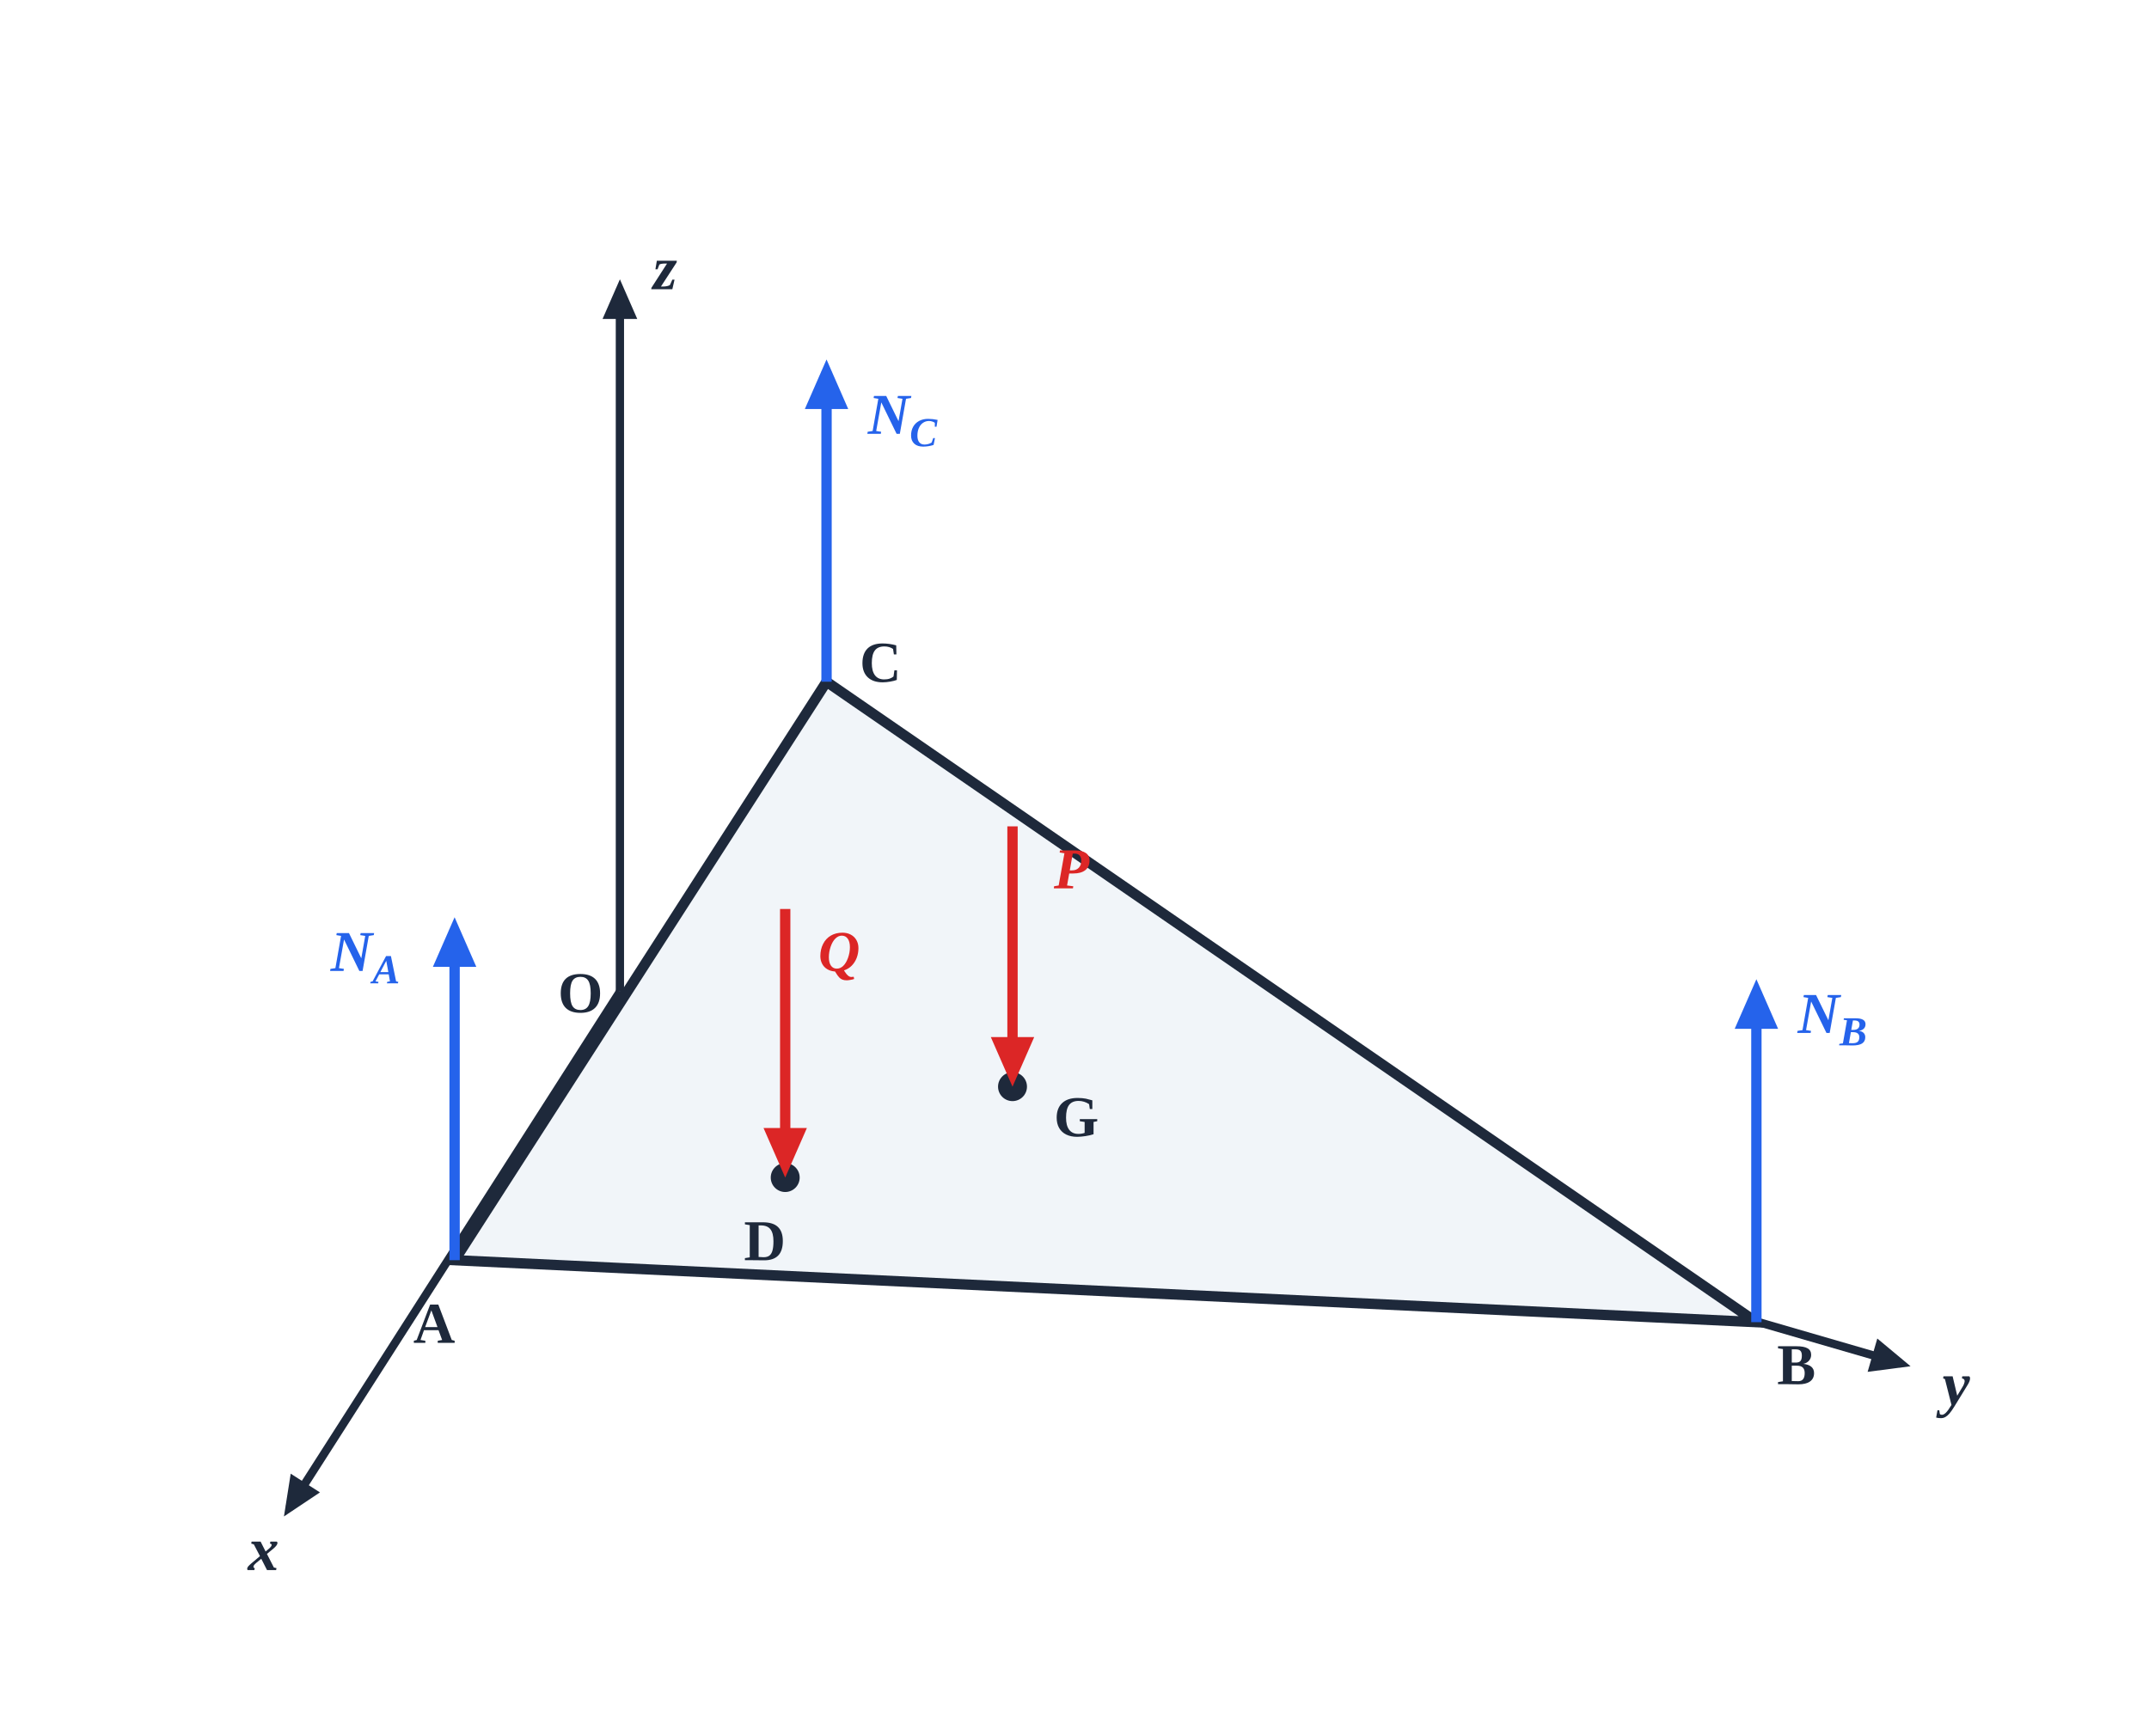
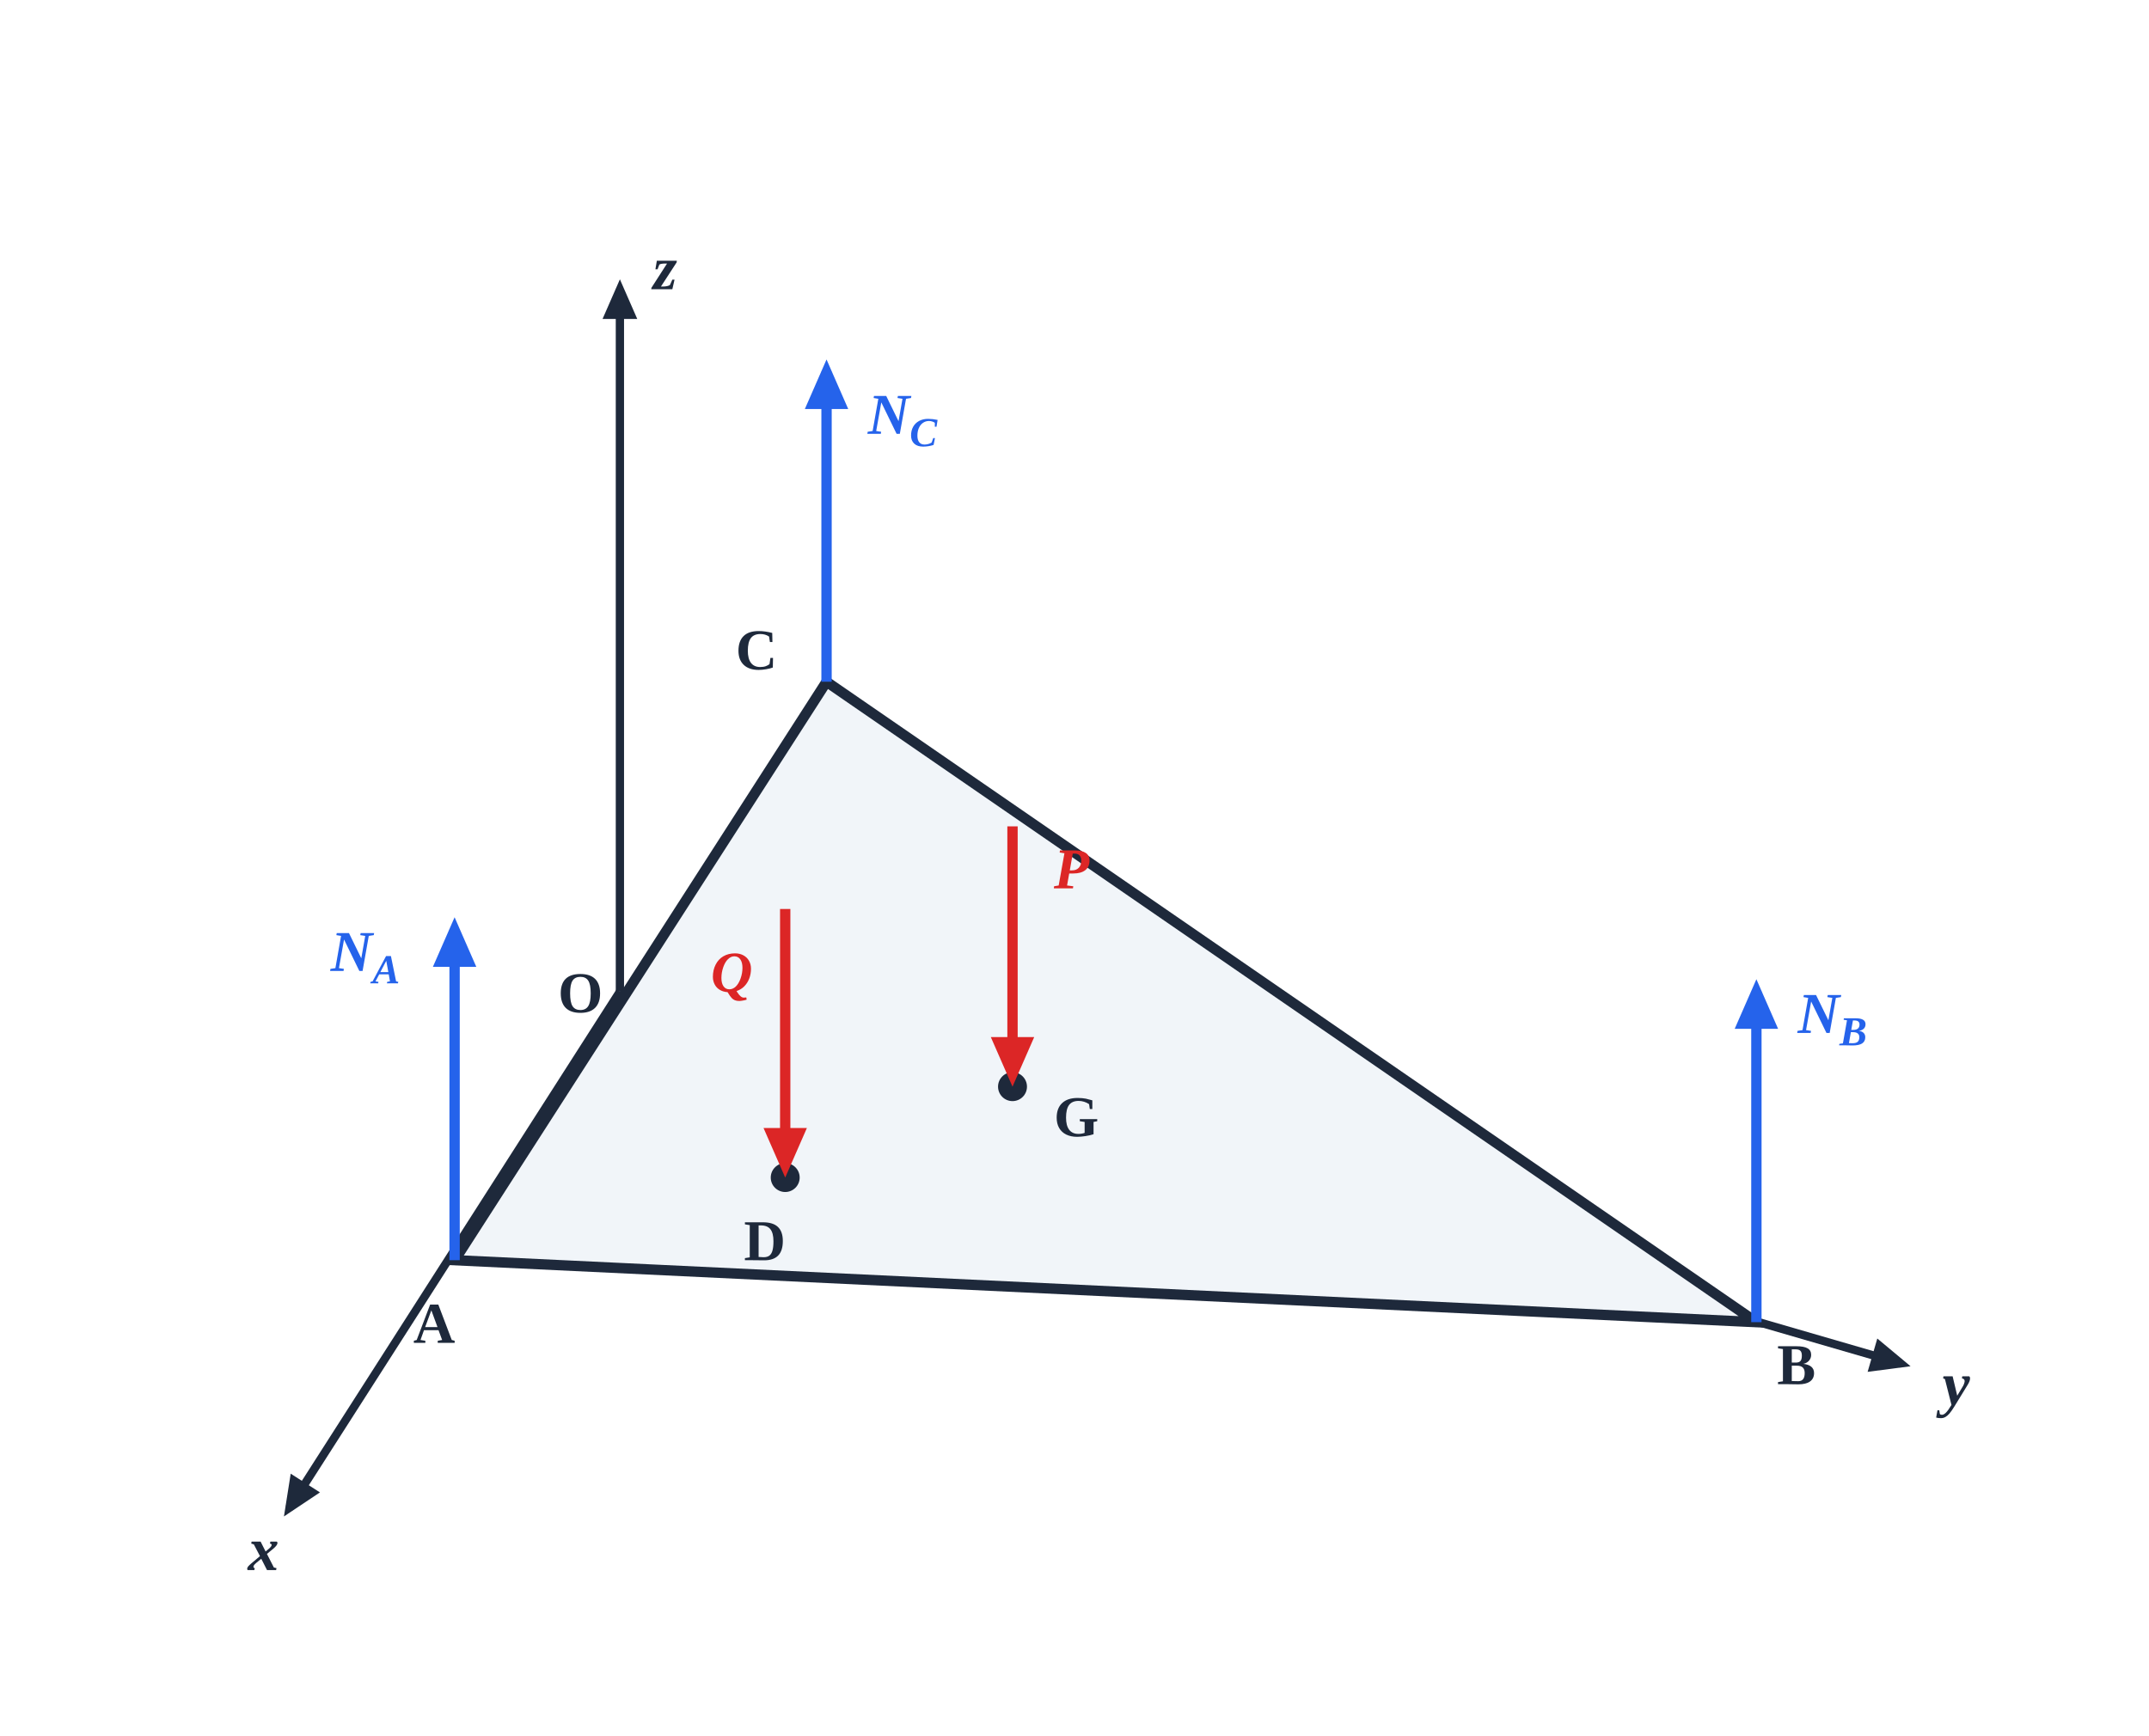
<svg xmlns="http://www.w3.org/2000/svg" viewBox="0 0 520 420" width="100%" height="auto" preserveAspectRatio="xMidYMid meet">
  <defs>
    <marker id="arrow-red" viewBox="0 0 10 10" refX="6" refY="5" markerWidth="6" markerHeight="6" orient="auto-start-reverse">
      <path d="M 0 1.5 L 8 5 L 0 8.5 z" fill="#dc2626" />
    </marker>
    <marker id="arrow-blue" viewBox="0 0 10 10" refX="6" refY="5" markerWidth="6" markerHeight="6" orient="auto-start-reverse">
      <path d="M 0 1.5 L 8 5 L 0 8.5 z" fill="#2563eb" />
    </marker>
    <marker id="arrow-axis" viewBox="0 0 10 10" refX="6" refY="5" markerWidth="6" markerHeight="6" orient="auto-start-reverse">
      <path d="M 0 1.5 L 8 5 L 0 8.5 z" fill="#1e293b" />
    </marker>
  </defs>
  <line x1="150" y1="240" x2="70" y2="365" stroke="#1e293b" stroke-width="2" marker-end="url(#arrow-axis)" />
  <text x="60" y="380" fill="#1e293b" font-size="15" font-weight="bold" font-style="italic">x</text>
  <line x1="150" y1="240" x2="460" y2="330" stroke="#1e293b" stroke-width="2" marker-end="url(#arrow-axis)" />
  <text x="470" y="340" fill="#1e293b" font-size="15" font-weight="bold" font-style="italic">y</text>
  <line x1="150" y1="240" x2="150" y2="70" stroke="#1e293b" stroke-width="2" marker-end="url(#arrow-axis)" />
  <text x="158" y="70" fill="#1e293b" font-size="15" font-weight="bold" font-style="italic">z</text>
  <text x="135" y="245" fill="#1e293b" font-size="14" font-weight="bold">O</text>
  <polygon points="110,305 425,320 200,165" fill="#f1f5f9" stroke="#1e293b" stroke-width="2.5" />
  <circle cx="245" cy="263" r="3.5" fill="#1e293b" />
  <text x="255" y="275" fill="#1e293b" font-size="14" font-weight="bold">G</text>
  <circle cx="190" cy="285" r="3.5" fill="#1e293b" />
  <text x="180" y="305" fill="#1e293b" font-size="14" font-weight="bold">D</text>
  <line x1="245" y1="200" x2="245" y2="260" stroke="#dc2626" stroke-width="2.5" marker-end="url(#arrow-red)" />
  <text x="255" y="215" fill="#dc2626" font-size="14" font-weight="bold" font-style="italic">P</text>
  <line x1="190" y1="220" x2="190" y2="282" stroke="#dc2626" stroke-width="2.5" marker-end="url(#arrow-red)" />
-   <text x="198" y="235" fill="#dc2626" font-size="14" font-weight="bold" font-style="italic">Q</text>
+   <text x="172" y="240" fill="#dc2626" font-size="14" font-weight="bold" font-style="italic">Q</text>
  <line x1="110" y1="305" x2="110" y2="225" stroke="#2563eb" stroke-width="2.5" marker-end="url(#arrow-blue)" />
  <text x="80" y="235" fill="#2563eb" font-size="14" font-weight="bold" font-style="italic">N<tspan font-size="10" dy="3">A</tspan>
  </text>
  <line x1="425" y1="320" x2="425" y2="240" stroke="#2563eb" stroke-width="2.5" marker-end="url(#arrow-blue)" />
  <text x="435" y="250" fill="#2563eb" font-size="14" font-weight="bold" font-style="italic">N<tspan font-size="10" dy="3">B</tspan>
  </text>
  <line x1="200" y1="165" x2="200" y2="90" stroke="#2563eb" stroke-width="2.5" marker-end="url(#arrow-blue)" />
  <text x="210" y="105" fill="#2563eb" font-size="14" font-weight="bold" font-style="italic">N<tspan font-size="10" dy="3">C</tspan>
  </text>
  <text x="100" y="325" fill="#1e293b" font-size="14" font-weight="bold">A</text>
  <text x="430" y="335" fill="#1e293b" font-size="14" font-weight="bold">B</text>
-   <text x="208" y="165" fill="#1e293b" font-size="14" font-weight="bold">C</text>
+   <text x="178" y="162" fill="#1e293b" font-size="14" font-weight="bold">C</text>
</svg>
